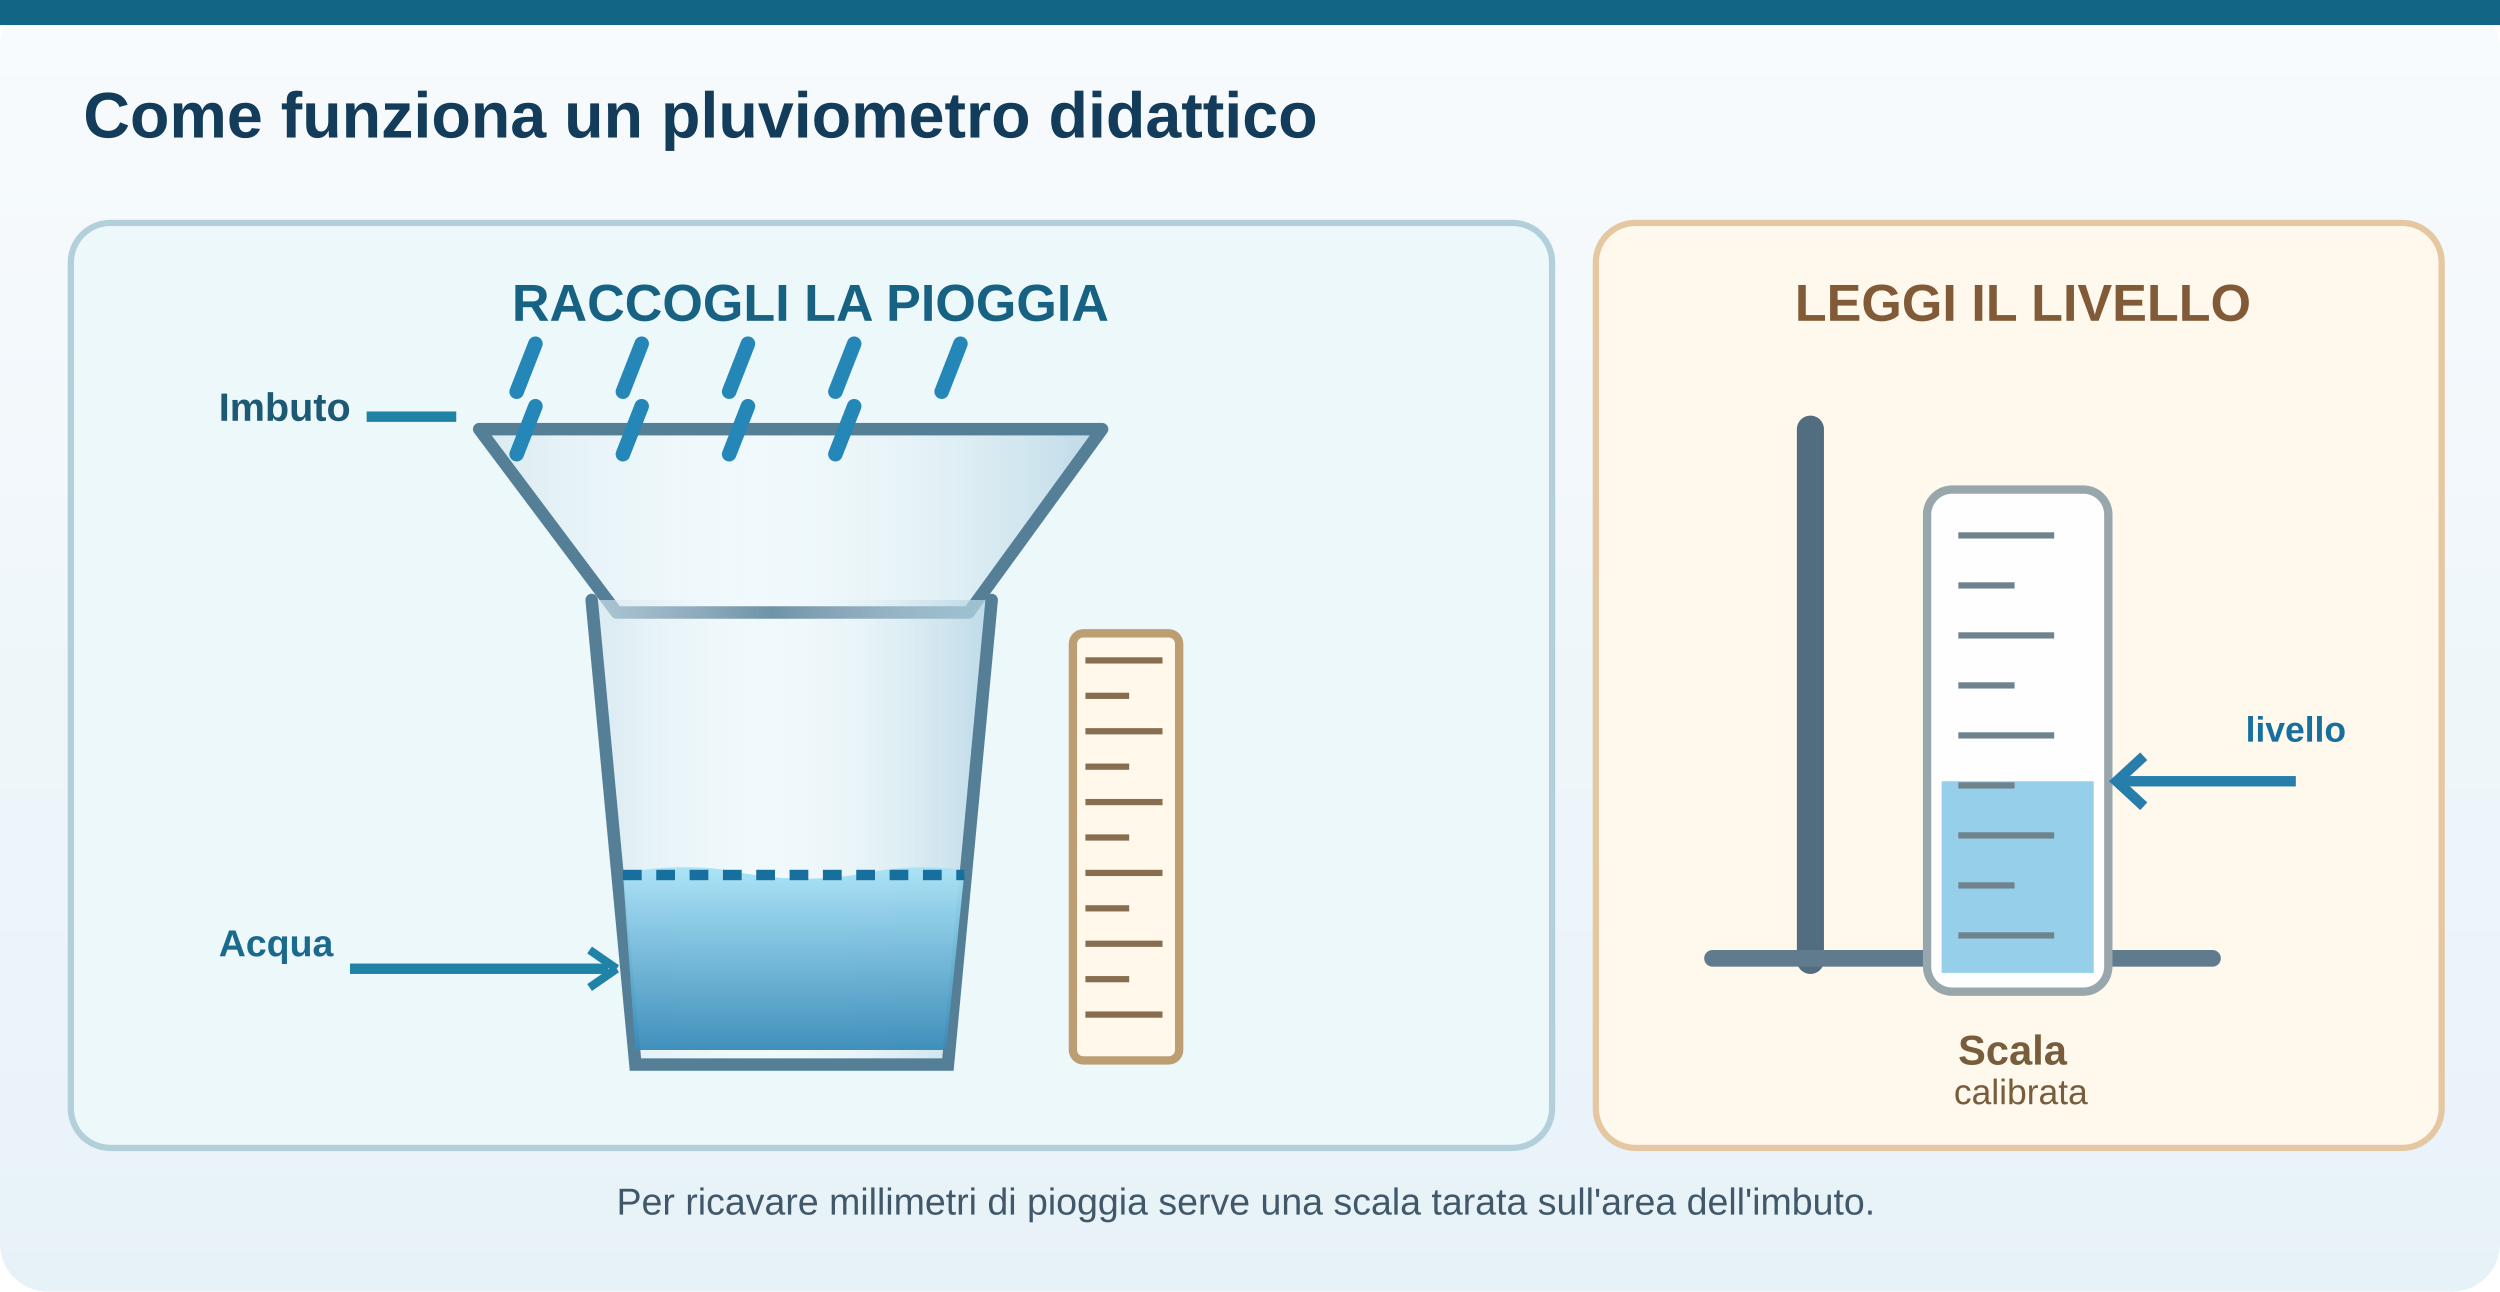
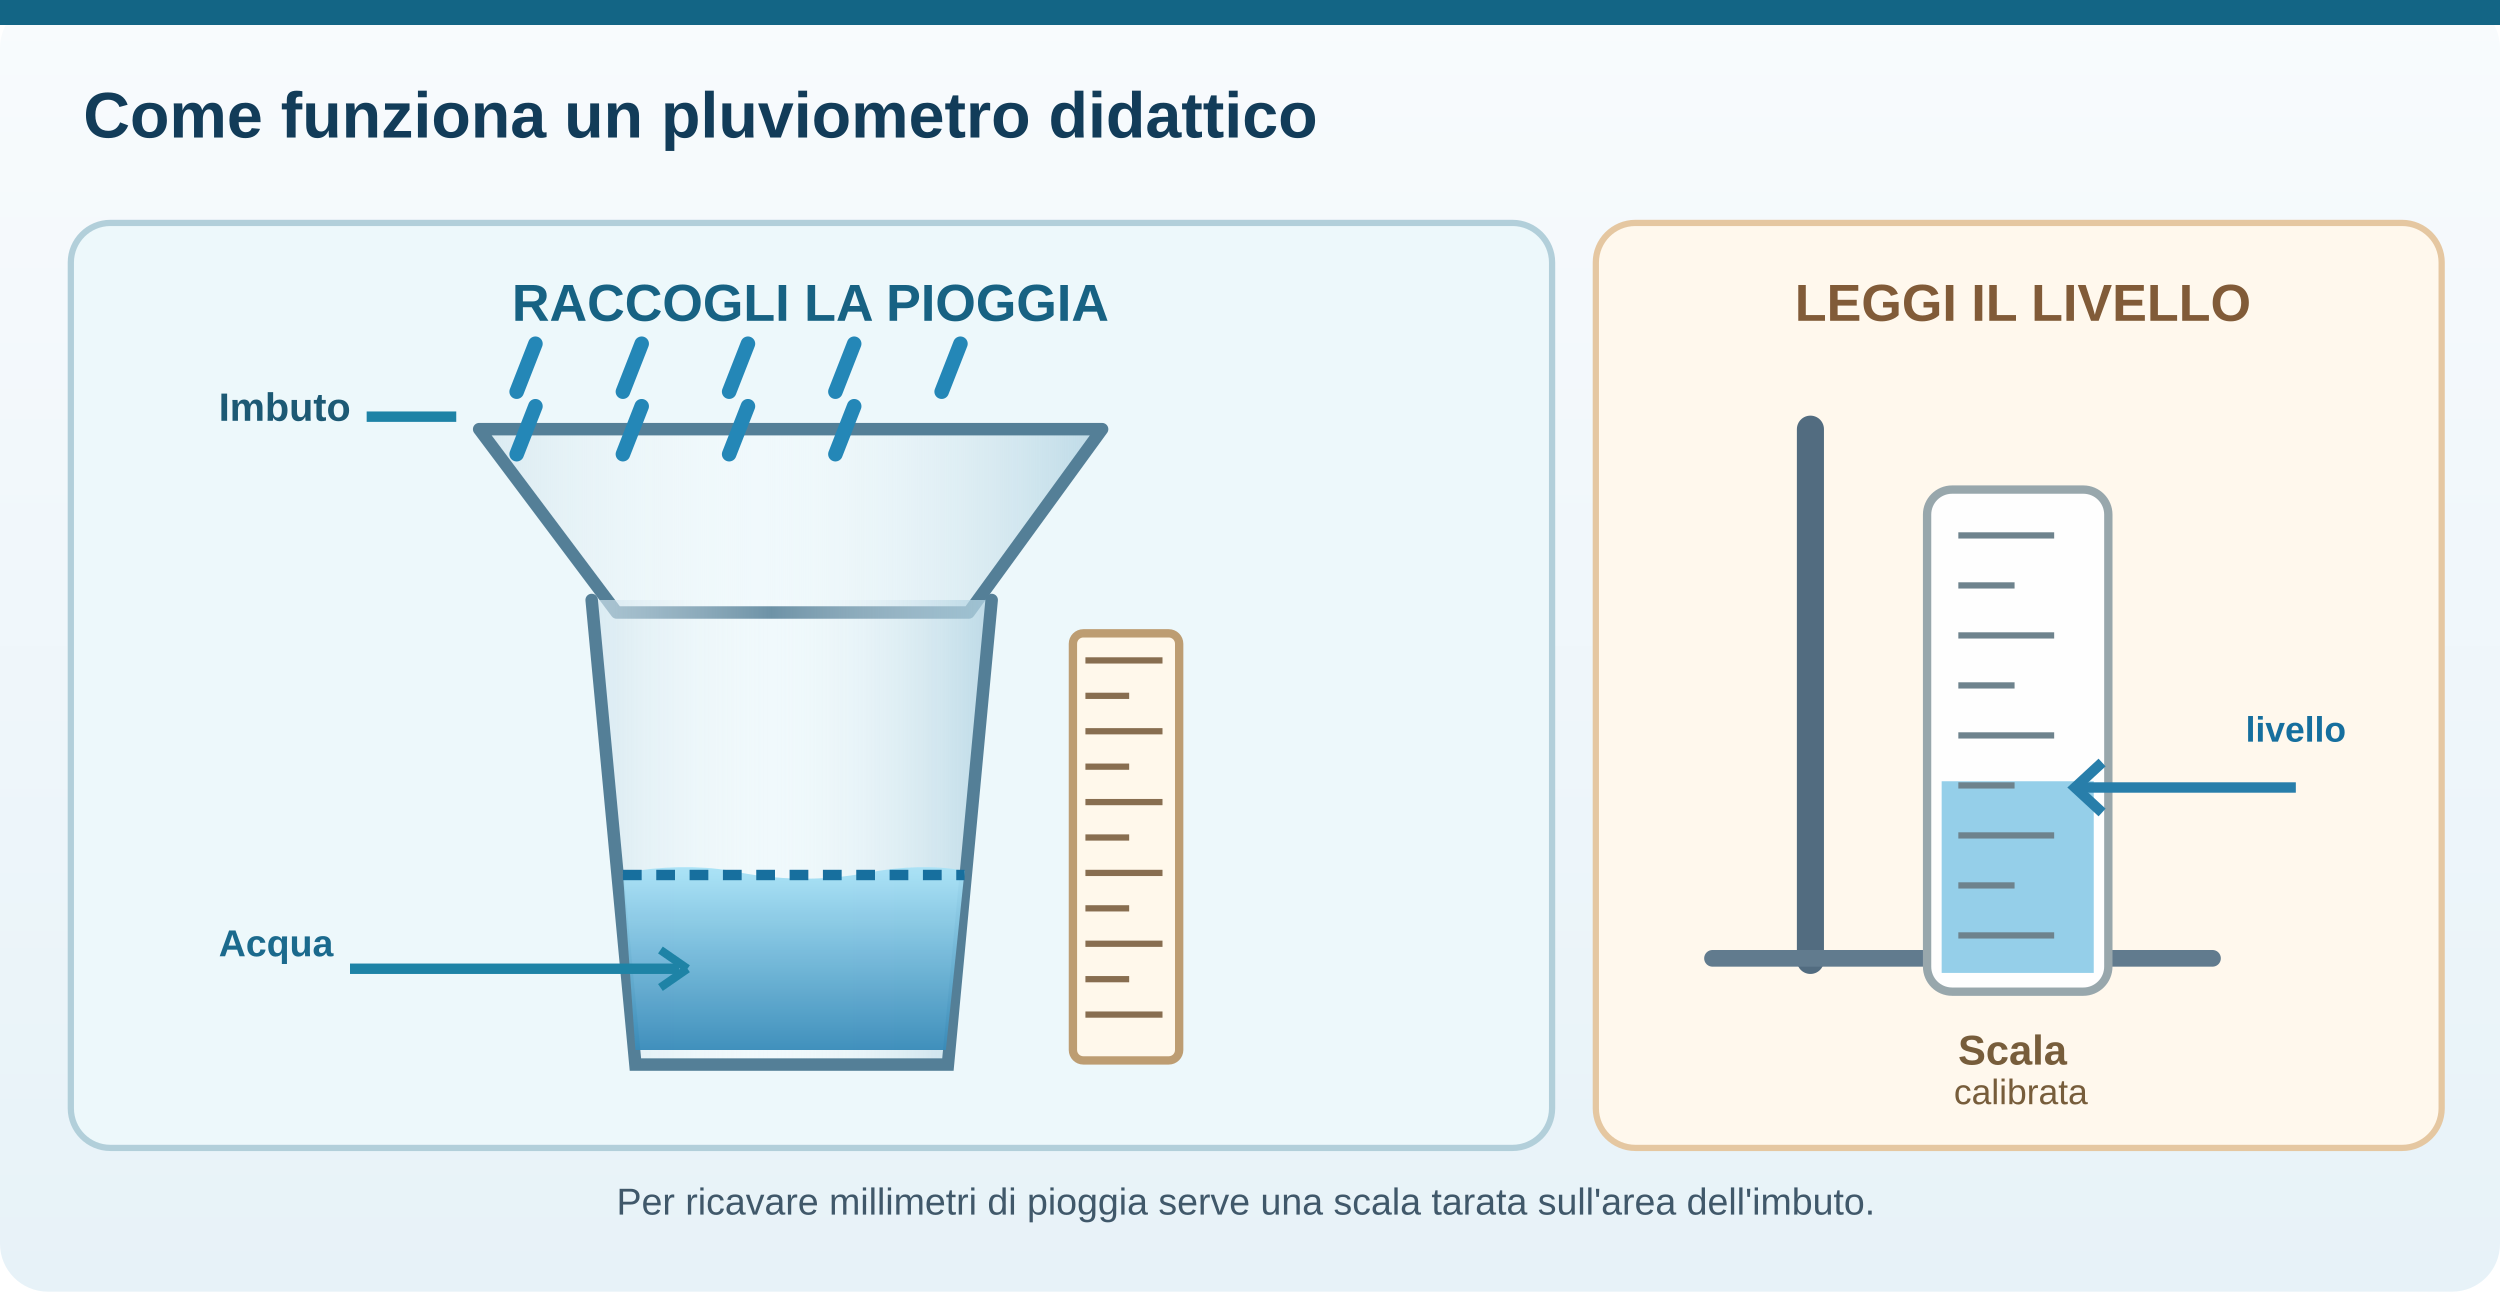
<svg xmlns="http://www.w3.org/2000/svg" width="1200" height="620" viewBox="0 0 1200 620" role="img" aria-labelledby="title desc">
  <defs>
    <linearGradient id="back" x1="0" y1="0" x2="0" y2="1">
      <stop stop-color="#f8fbfd" />
      <stop offset="1" stop-color="#e7f2f8" />
    </linearGradient>
    <linearGradient id="water" x1="0" y1="0" x2="0" y2="1">
      <stop stop-color="#a9e2f6" />
      <stop offset="1" stop-color="#388bb9" />
    </linearGradient>
    <linearGradient id="plastic" x1="0" y1="0" x2="1" y2="0">
      <stop stop-color="#d0e4ed" stop-opacity=".7" />
      <stop offset=".45" stop-color="#ffffff" stop-opacity=".15" />
      <stop offset="1" stop-color="#b0d2e1" stop-opacity=".8" />
    </linearGradient>
    <linearGradient id="fabric" x1="0" y1="0" x2="1" y2="1">
      <stop stop-color="#fae5bc" />
      <stop offset="1" stop-color="#d58a57" />
    </linearGradient>
  </defs>
  <rect width="1200" height="620" rx="23" fill="url(#back)" />
  <rect width="1200" height="12" fill="#136585" />
  <text x="40" y="66" font-family="Arial,sans-serif" font-size="31" font-weight="700" fill="#123c59" text-anchor="start">Come funziona un pluviometro didattico</text>
  <rect x="34" y="107" width="711" height="444" rx="19" fill="#edf8fb" stroke="#b2cfda" stroke-width="3" />
  <rect x="766" y="107" width="406" height="444" rx="19" fill="#fff8ed" stroke="#e5c7a1" stroke-width="3" />
  <text x="389" y="154" font-family="Arial,sans-serif" font-size="25" font-weight="700" fill="#176283" text-anchor="middle">RACCOGLI LA PIOGGIA</text>
  <text x="971" y="154" font-family="Arial,sans-serif" font-size="25" font-weight="700" fill="#815b38" text-anchor="middle">LEGGI IL LIVELLO</text>
  <path d="M230 206 H529 L465 294 H296Z" fill="url(#plastic)" stroke="#547f97" stroke-width="6" stroke-linejoin="round" />
  <path d="M284 288 L305 511 H455 L476 288" fill="url(#plastic)" stroke="#547f97" stroke-width="6" stroke-linecap="round" />
  <path d="M299 419 Q327 414 351 418 Q384 425 416 419 Q442 414 463 418 L454 504 H305Z" fill="url(#water)" opacity=".95" />
  <path d="M299 420 H463" stroke="#176f9e" stroke-width="5" stroke-dasharray="9 7" />
  <rect x="515" y="304" width="51" height="205" rx="5" fill="#fff8eb" stroke="#bd9d72" stroke-width="4" />
  <path d="M521 317 H558" stroke="#886e50" stroke-width="3" />
  <path d="M521 334 H542" stroke="#886e50" stroke-width="3" />
  <path d="M521 351 H558" stroke="#886e50" stroke-width="3" />
  <path d="M521 368 H542" stroke="#886e50" stroke-width="3" />
  <path d="M521 385 H558" stroke="#886e50" stroke-width="3" />
  <path d="M521 402 H542" stroke="#886e50" stroke-width="3" />
  <path d="M521 419 H558" stroke="#886e50" stroke-width="3" />
  <path d="M521 436 H542" stroke="#886e50" stroke-width="3" />
  <path d="M521 453 H558" stroke="#886e50" stroke-width="3" />
  <path d="M521 470 H542" stroke="#886e50" stroke-width="3" />
  <path d="M521 487 H558" stroke="#886e50" stroke-width="3" />
  <path d="M257 165 l-9 23" stroke="#2487b7" stroke-width="7" stroke-linecap="round" />
  <path d="M308 165 l-9 23" stroke="#2487b7" stroke-width="7" stroke-linecap="round" />
  <path d="M359 165 l-9 23" stroke="#2487b7" stroke-width="7" stroke-linecap="round" />
  <path d="M410 165 l-9 23" stroke="#2487b7" stroke-width="7" stroke-linecap="round" />
  <path d="M461 165 l-9 23" stroke="#2487b7" stroke-width="7" stroke-linecap="round" />
  <path d="M257 195 l-9 23" stroke="#2487b7" stroke-width="7" stroke-linecap="round" />
  <path d="M308 195 l-9 23" stroke="#2487b7" stroke-width="7" stroke-linecap="round" />
  <path d="M359 195 l-9 23" stroke="#2487b7" stroke-width="7" stroke-linecap="round" />
  <path d="M410 195 l-9 23" stroke="#2487b7" stroke-width="7" stroke-linecap="round" />
-   <path d="M176 200 H219M168 465 H292" stroke="#1e83a6" stroke-width="5" fill="none" />
-   <path d="M296 465 l-13 -9 M296 465 l-13 9" stroke="#1e83a6" stroke-width="4" fill="none" />
+   <path d="M176 200 H219M168 465 H326" stroke="#1e83a6" stroke-width="5" fill="none" />
+   <path d="M330 465 l-13 -9 M330 465 l-13 9" stroke="#1e83a6" stroke-width="4" fill="none" />
  <text x="105" y="202" font-family="Arial,sans-serif" font-size="19" font-weight="700" fill="#1c5974" text-anchor="start">Imbuto</text>
  <text x="105" y="459" font-family="Arial,sans-serif" font-size="18" font-weight="700" fill="#1b6a8d" text-anchor="start">Acqua</text>
  <path d="M869 206 V461" stroke="#526c80" stroke-width="13" stroke-linecap="round" />
  <path d="M822 460 H1062" stroke="#617b8e" stroke-width="8" stroke-linecap="round" />
  <rect x="925" y="235" width="87" height="241" rx="12" fill="#fefefe" stroke="#98a7ac" stroke-width="4" />
  <rect x="932" y="375" width="73" height="92" fill="#7bc3e4" opacity=".8" />
  <path d="M940 257 H986" stroke="#6e838d" stroke-width="3" />
  <path d="M940 281 H967" stroke="#6e838d" stroke-width="3" />
  <path d="M940 305 H986" stroke="#6e838d" stroke-width="3" />
  <path d="M940 329 H967" stroke="#6e838d" stroke-width="3" />
  <path d="M940 353 H986" stroke="#6e838d" stroke-width="3" />
  <path d="M940 377 H967" stroke="#6e838d" stroke-width="3" />
  <path d="M940 401 H986" stroke="#6e838d" stroke-width="3" />
  <path d="M940 425 H967" stroke="#6e838d" stroke-width="3" />
  <path d="M940 449 H986" stroke="#6e838d" stroke-width="3" />
-   <path d="M1016 375 H1102" stroke="#287eaa" stroke-width="5" />
-   <path d="M1029 363 l-13 12 13 12" fill="none" stroke="#287eaa" stroke-width="5" />
+   <path d="M996 378 H1102" stroke="#287eaa" stroke-width="5" />
+   <path d="M1009 366 l-13 12 13 12" fill="none" stroke="#287eaa" stroke-width="5" />
  <text x="1102" y="356" font-family="Arial,sans-serif" font-size="17" font-weight="700" fill="#166f9e" text-anchor="middle">livello</text>
  <text x="966" y="511" font-family="Arial,sans-serif" font-size="20" font-weight="700" fill="#775d3b" text-anchor="middle">Scala</text>
  <text x="970" y="530" font-family="Arial,sans-serif" font-size="17" font-weight="400" fill="#775d3b" text-anchor="middle">calibrata</text>
  <text x="598" y="583" font-family="Arial,sans-serif" font-size="18" font-weight="400" fill="#40586a" text-anchor="middle">Per ricavare millimetri di pioggia serve una scala tarata sull'area dell'imbuto.</text>
</svg>
